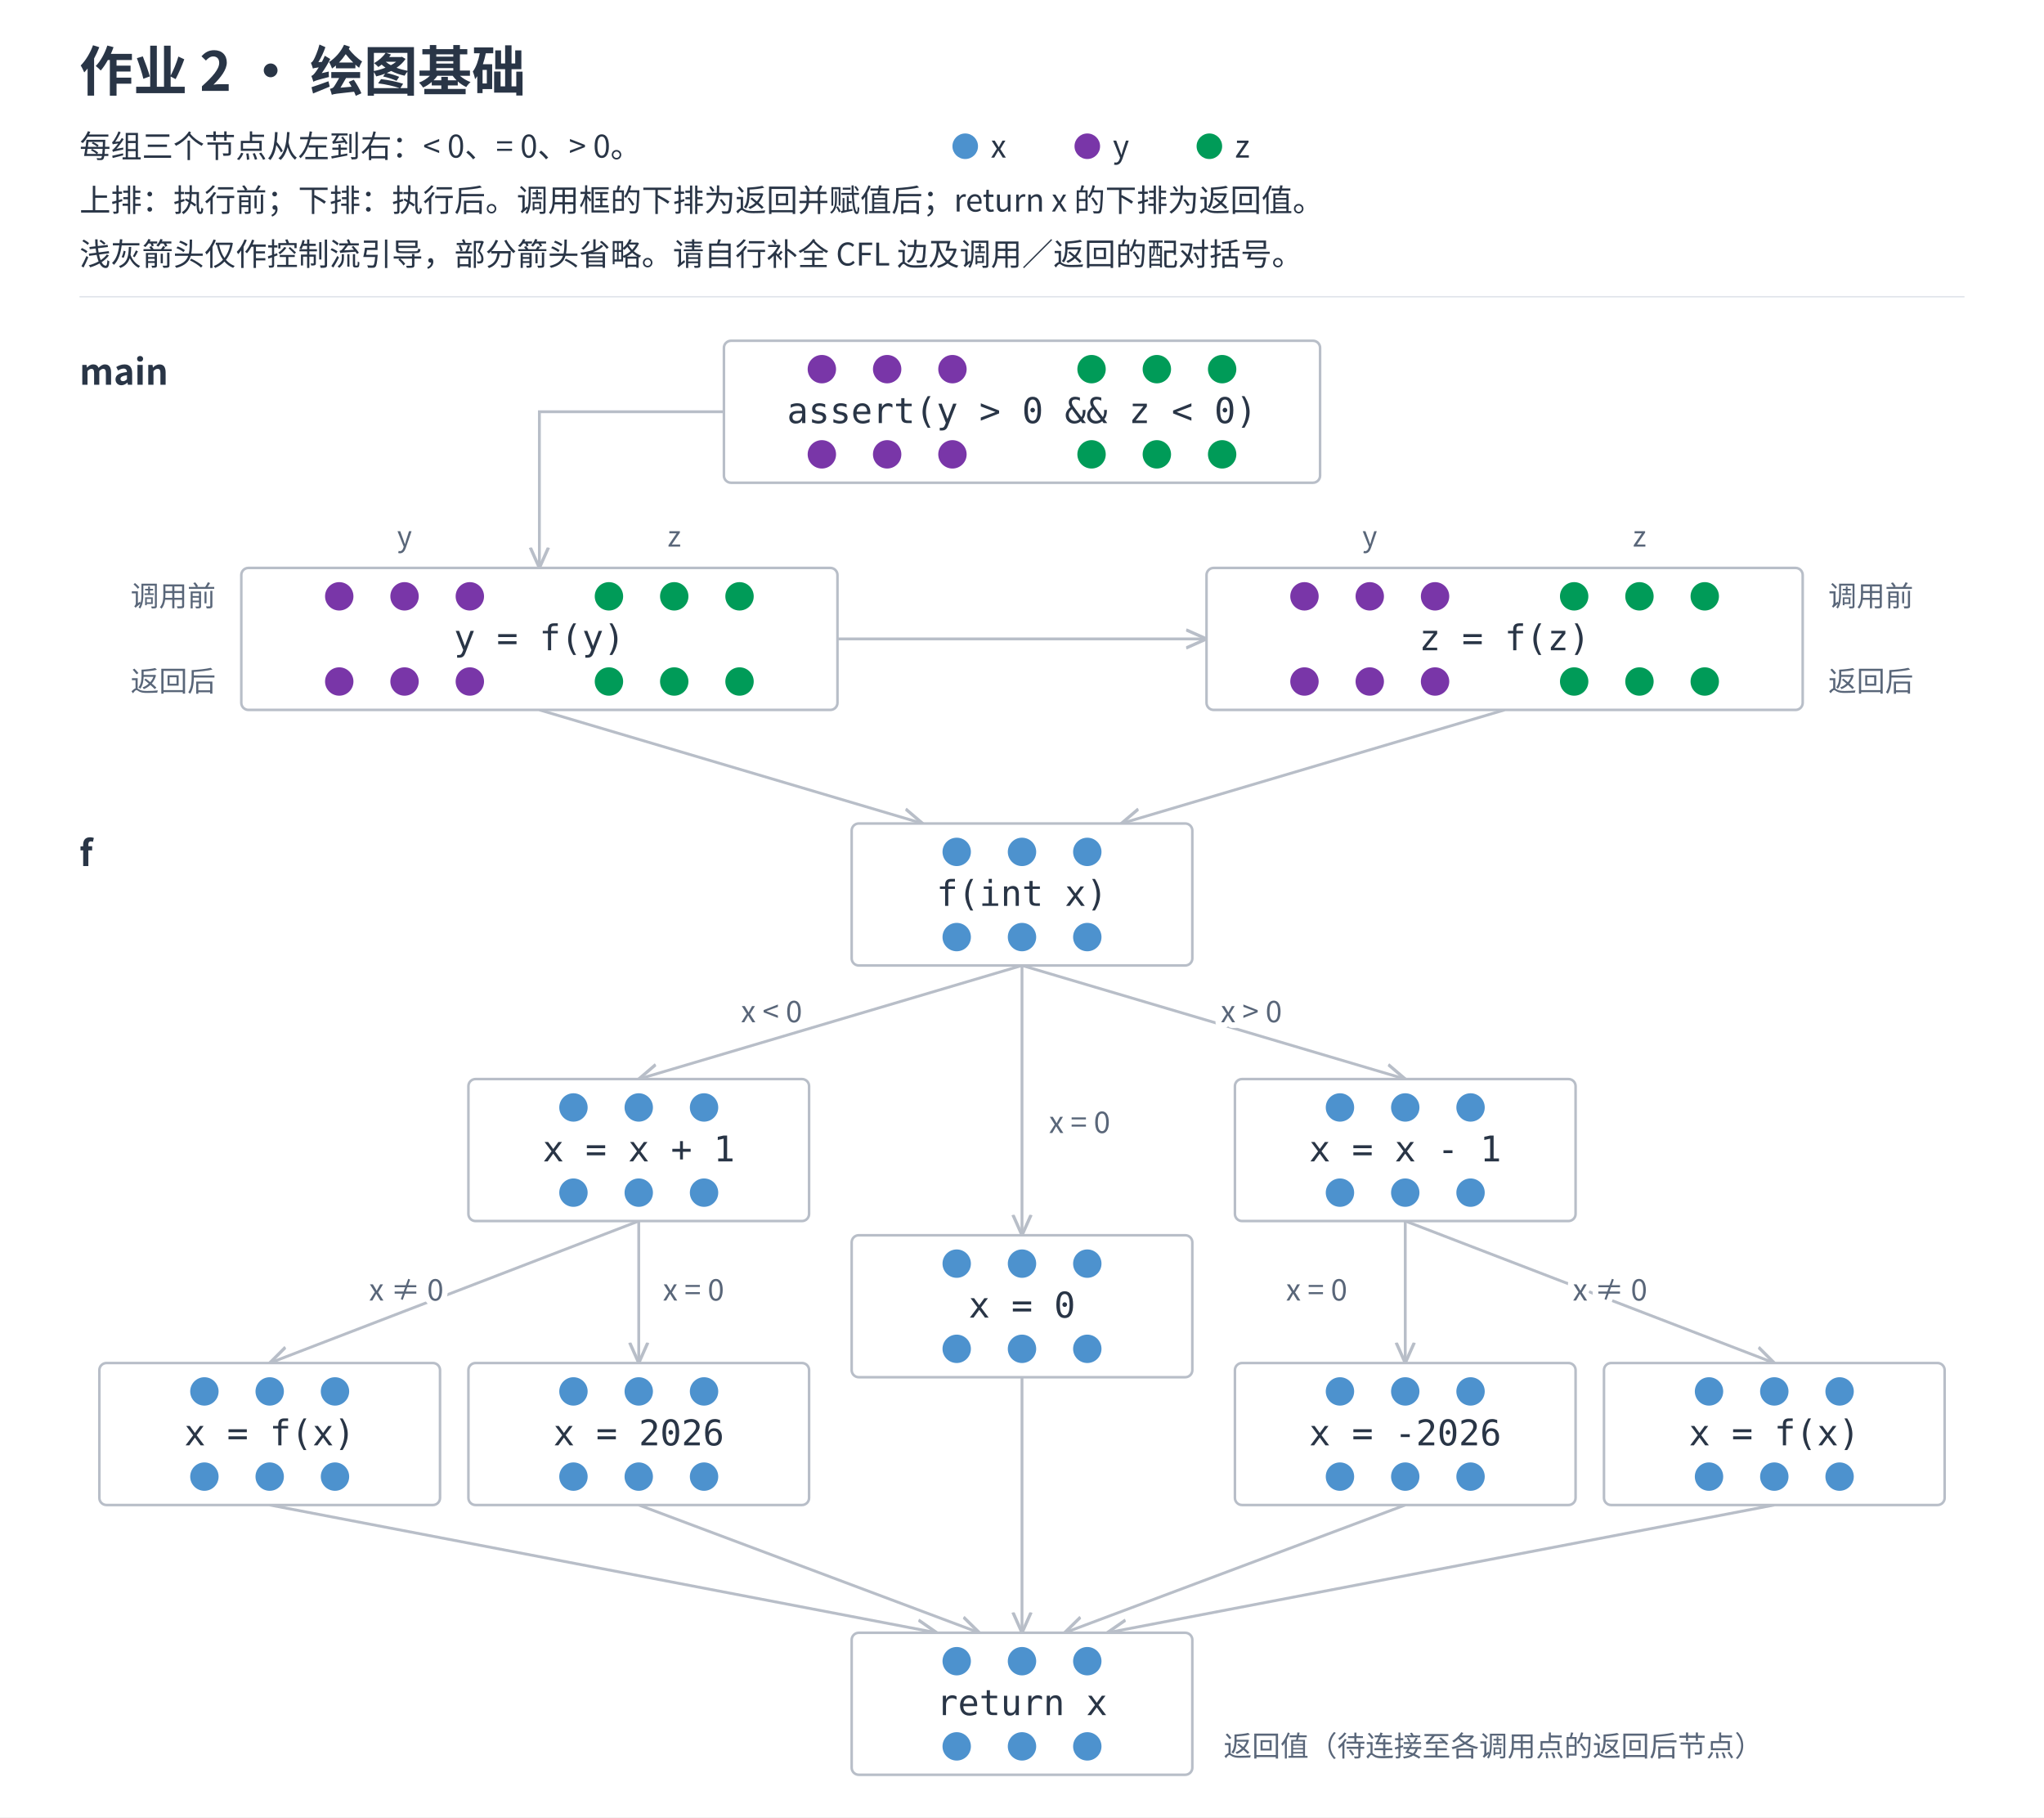
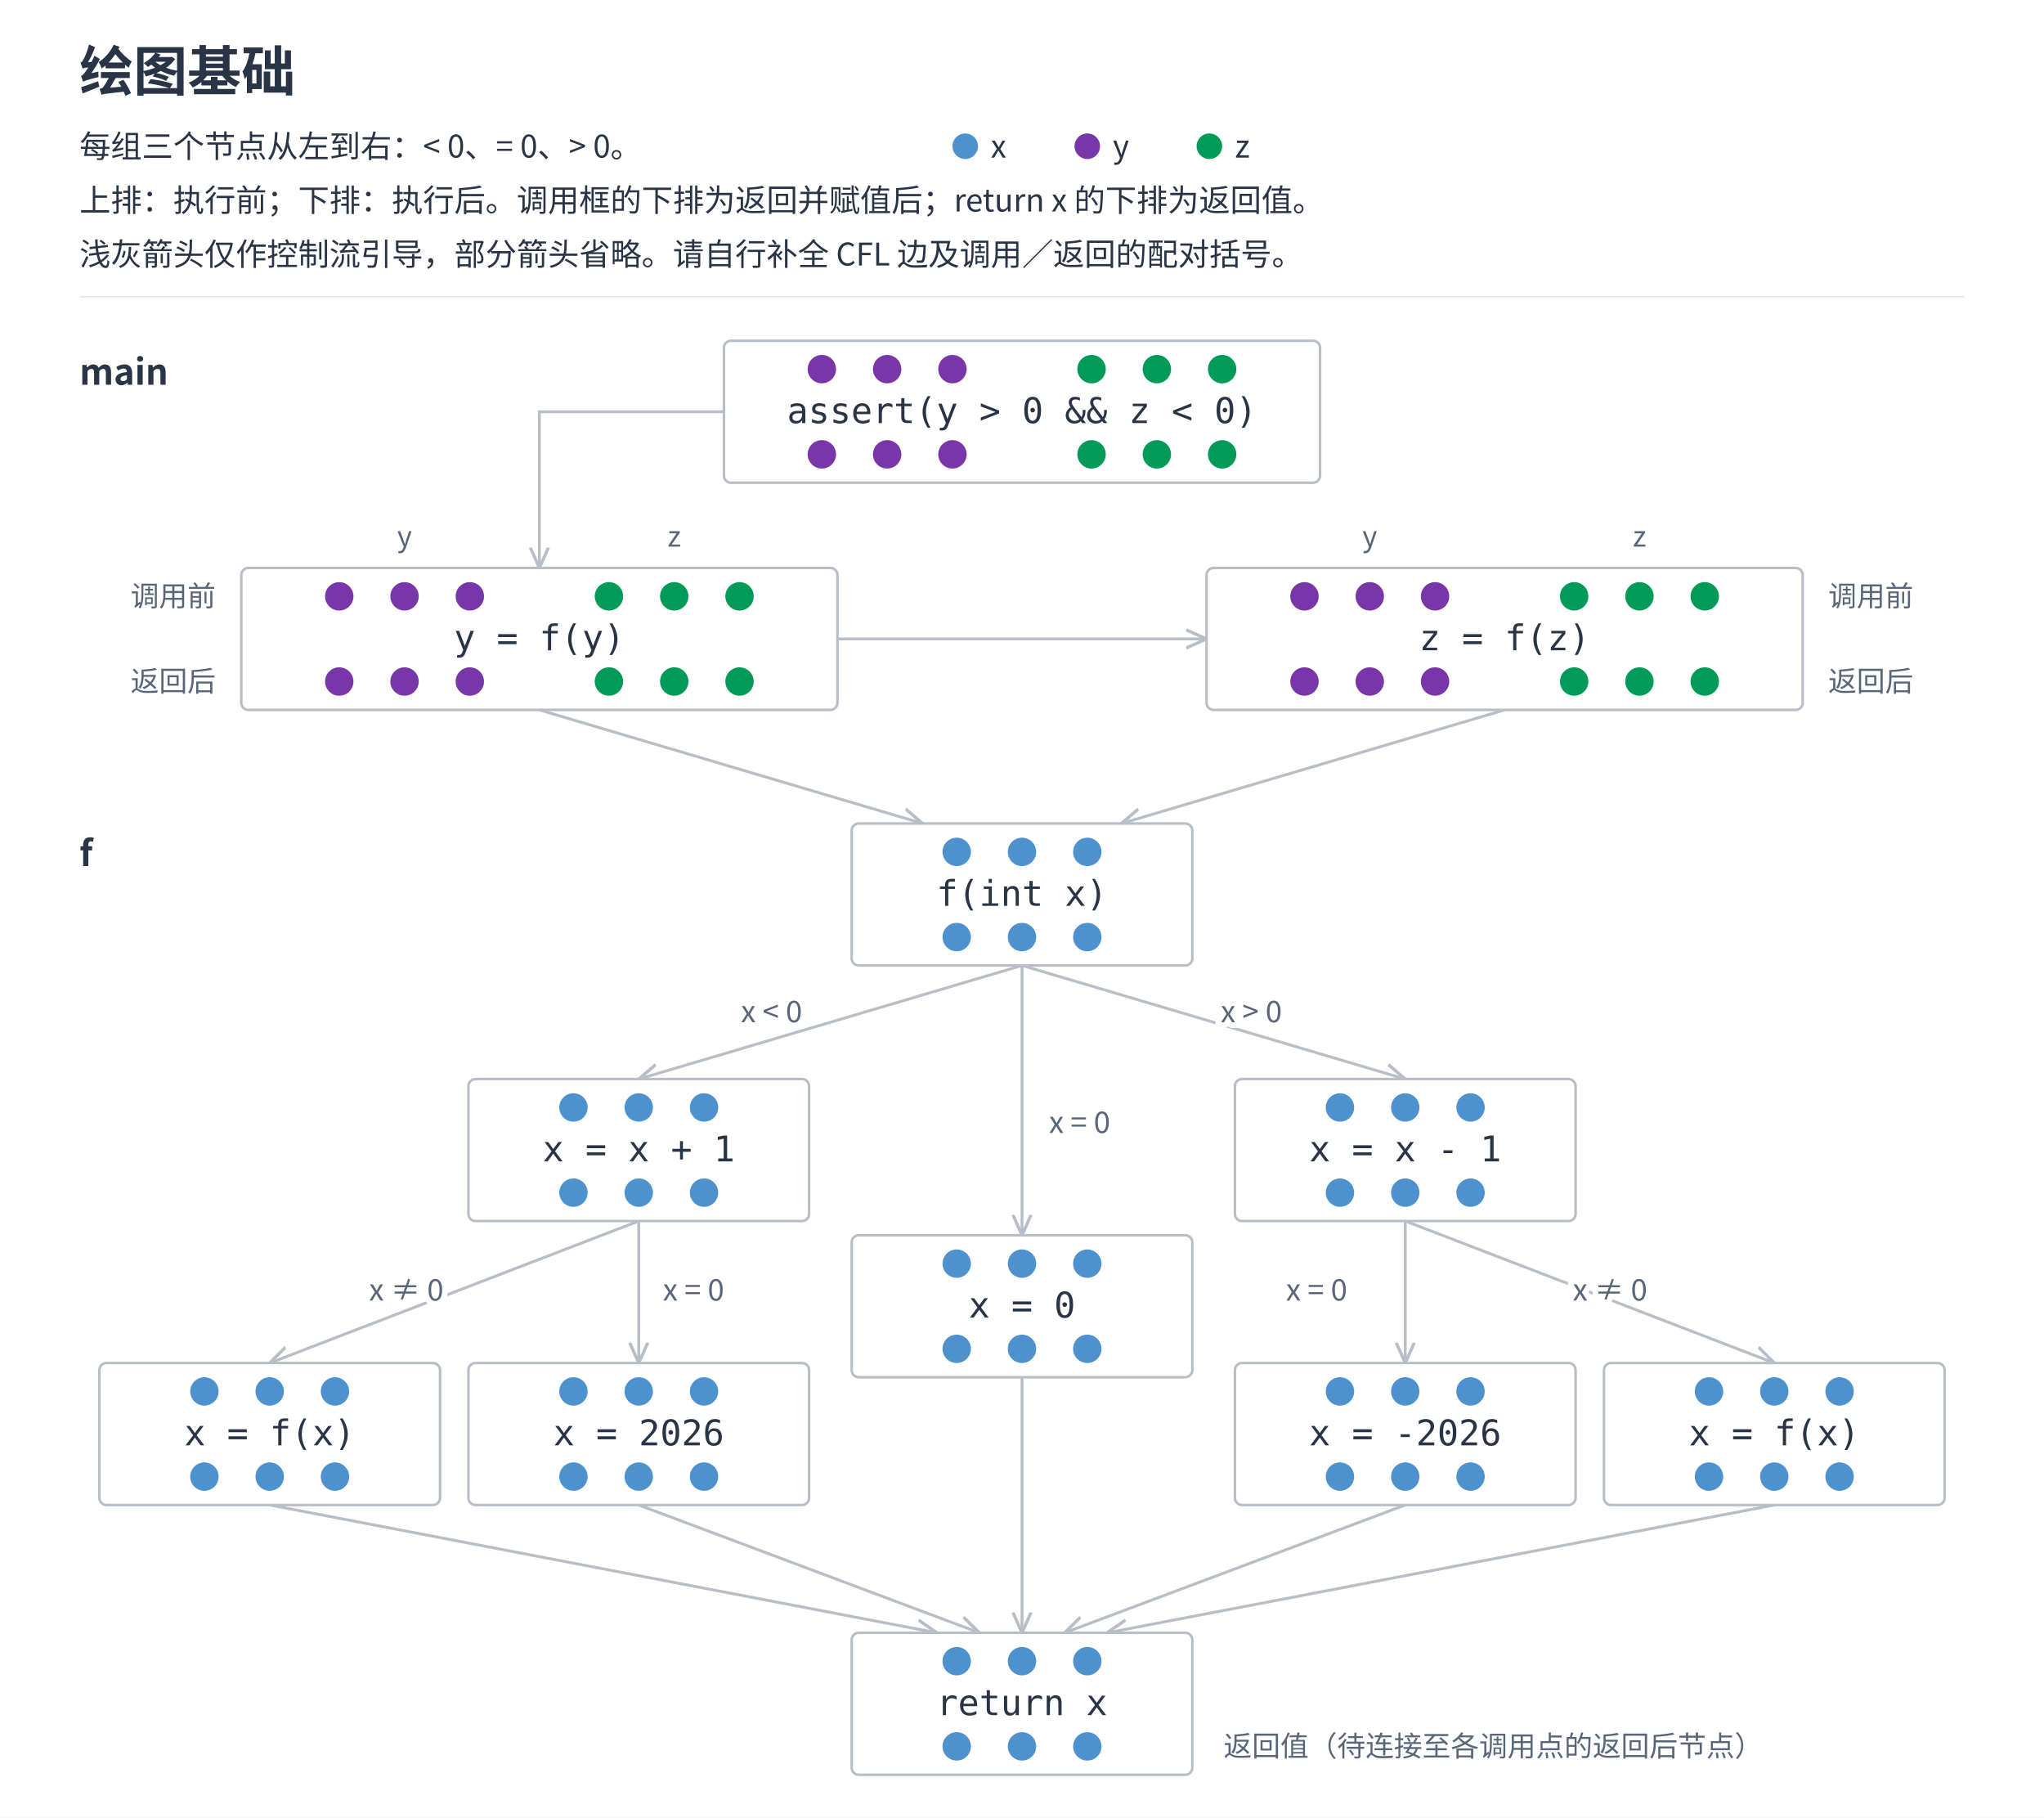
<svg xmlns="http://www.w3.org/2000/svg" width="1440" height="1280" viewBox="0 0 1440 1280" role="img" aria-labelledby="title desc">
  <defs>
    <marker id="arrow" viewBox="0 0 10 10" refX="9" refY="5" markerWidth="8" markerHeight="8" orient="auto-start-reverse">
      <path d="M 0 1 L 9 5 L 0 9" fill="none" stroke="#b8bec8" stroke-width="1.4" />
    </marker>
    <g id="signs">
      <circle cx="-46" cy="0" r="10" />
      <circle cx="0" cy="0" r="10" />
      <circle cx="46" cy="0" r="10" />
    </g>
    <style>
      text { font-family: 'Microsoft YaHei', 'Noto Sans CJK SC', sans-serif; fill: #293546; }
      .code { font-family: Consolas, 'DejaVu Sans Mono', monospace; font-size: 25px; text-anchor: middle; }
      .hint { font-size: 20px; fill: #596679; }
      .condition { font-size: 21px; fill: #596679; paint-order: stroke; stroke: white; stroke-width: 8px; stroke-linejoin: round; }
      .box { fill: white; stroke: #b8bec8; stroke-width: 1.8; }
      .flow { fill: none; stroke: #b8bec8; stroke-width: 2; marker-end: url(#arrow); }
      .x { fill: #4d92ce; }
      .y { fill: #7936a8; }
      .z { fill: #009b58; }
    </style>
  </defs>
  <rect width="1440" height="1280" fill="white" />
-   <text x="56" y="64" font-size="38" font-weight="700">作业 2 · 绘图基础</text>
+   <text x="56" y="64" font-size="38" font-weight="700">绘图基础</text>
  <text x="56" y="111" font-size="22">每组三个节点从左到右：&lt; 0、= 0、&gt; 0。</text>
  <circle cx="680" cy="103" r="9" class="x" />
  <text x="698" y="111" font-size="22">x</text>
  <circle cx="766" cy="103" r="9" class="y" />
  <text x="784" y="111" font-size="22">y</text>
  <circle cx="852" cy="103" r="9" class="z" />
  <text x="870" y="111" font-size="22">z</text>
  <text x="56" y="149" font-size="22">上排：执行前；下排：执行后。调用框的下排为返回并赋值后；return x 的下排为返回值。</text>
  <text x="56" y="187" font-size="22">浅灰箭头仅作控制流引导，部分箭头省略。请自行补全 CFL 边及调用／返回的配对括号。</text>
  <path d="M 56 209 H 1384" stroke="#e1e5eb" />
  <g class="flow">
    <path d="M 510 290 H 380 V 400" />
    <path d="M 590 450 H 850" />
    <path d="M 380 500 L 650 580" />
    <path d="M 1060 500 L 790 580" />
    <path d="M 720 680 L 450 760" />
    <path d="M 720 680 V 870" />
    <path d="M 720 680 L 990 760" />
    <path d="M 450 860 L 190 960" />
    <path d="M 450 860 V 960" />
    <path d="M 990 860 V 960" />
    <path d="M 990 860 L 1250 960" />
    <path d="M 190 1060 L 660 1150" />
    <path d="M 450 1060 L 690 1150" />
    <path d="M 720 970 V 1150" />
    <path d="M 990 1060 L 750 1150" />
    <path d="M 1250 1060 L 780 1150" />
  </g>
  <text x="56" y="271" font-size="25" font-weight="700">main</text>
  <g id="assert">
    <rect x="510" y="240" width="420" height="100" rx="5" class="box" />
    <use href="#signs" x="625" y="260" class="y" />
    <use href="#signs" x="815" y="260" class="z" />
    <text x="720" y="298" class="code">assert(y &gt; 0 &amp;&amp; z &lt; 0)</text>
    <use href="#signs" x="625" y="320" class="y" />
    <use href="#signs" x="815" y="320" class="z" />
  </g>
  <g id="call-y">
    <rect x="170" y="400" width="420" height="100" rx="5" class="box" />
    <text x="285" y="385" class="hint" text-anchor="middle">y</text>
    <text x="475" y="385" class="hint" text-anchor="middle">z</text>
    <text x="152" y="427" class="hint" text-anchor="end">调用前</text>
    <text x="152" y="487" class="hint" text-anchor="end">返回后</text>
    <use href="#signs" x="285" y="420" class="y" />
    <use href="#signs" x="475" y="420" class="z" />
    <text x="380" y="458" class="code">y = f(y)</text>
    <use href="#signs" x="285" y="480" class="y" />
    <use href="#signs" x="475" y="480" class="z" />
  </g>
  <g id="call-z">
    <rect x="850" y="400" width="420" height="100" rx="5" class="box" />
    <text x="965" y="385" class="hint" text-anchor="middle">y</text>
    <text x="1155" y="385" class="hint" text-anchor="middle">z</text>
    <text x="1288" y="427" class="hint">调用前</text>
    <text x="1288" y="487" class="hint">返回后</text>
    <use href="#signs" x="965" y="420" class="y" />
    <use href="#signs" x="1155" y="420" class="z" />
    <text x="1060" y="458" class="code">z = f(z)</text>
    <use href="#signs" x="965" y="480" class="y" />
    <use href="#signs" x="1155" y="480" class="z" />
  </g>
  <text x="56" y="610" font-size="25" font-weight="700">f</text>
  <g id="entry">
    <rect x="600" y="580" width="240" height="100" rx="5" class="box" />
    <use href="#signs" x="720" y="600" class="x" />
    <text x="720" y="638" class="code">f(int x)</text>
    <use href="#signs" x="720" y="660" class="x" />
  </g>
  <text x="522" y="720" class="condition">x &lt; 0</text>
  <text x="739" y="798" class="condition">x = 0</text>
  <text x="860" y="720" class="condition">x &gt; 0</text>
  <g id="increment">
    <rect x="330" y="760" width="240" height="100" rx="5" class="box" />
    <use href="#signs" x="450" y="780" class="x" />
    <text x="450" y="818" class="code">x = x + 1</text>
    <use href="#signs" x="450" y="840" class="x" />
  </g>
  <g id="decrement">
    <rect x="870" y="760" width="240" height="100" rx="5" class="box" />
    <use href="#signs" x="990" y="780" class="x" />
    <text x="990" y="818" class="code">x = x - 1</text>
    <use href="#signs" x="990" y="840" class="x" />
  </g>
  <g id="zero">
    <rect x="600" y="870" width="240" height="100" rx="5" class="box" />
    <use href="#signs" x="720" y="890" class="x" />
    <text x="720" y="928" class="code">x = 0</text>
    <use href="#signs" x="720" y="950" class="x" />
  </g>
  <text x="260" y="916" class="condition">x ≠ 0</text>
  <text x="467" y="916" class="condition">x = 0</text>
  <text x="906" y="916" class="condition">x = 0</text>
  <text x="1108" y="916" class="condition">x ≠ 0</text>
  <g id="recursive-negative">
    <rect x="70" y="960" width="240" height="100" rx="5" class="box" />
    <use href="#signs" x="190" y="980" class="x" />
    <text x="190" y="1018" class="code">x = f(x)</text>
    <use href="#signs" x="190" y="1040" class="x" />
  </g>
  <g id="positive-constant">
    <rect x="330" y="960" width="240" height="100" rx="5" class="box" />
    <use href="#signs" x="450" y="980" class="x" />
    <text x="450" y="1018" class="code">x = 2026</text>
    <use href="#signs" x="450" y="1040" class="x" />
  </g>
  <g id="negative-constant">
    <rect x="870" y="960" width="240" height="100" rx="5" class="box" />
    <use href="#signs" x="990" y="980" class="x" />
    <text x="990" y="1018" class="code">x = -2026</text>
    <use href="#signs" x="990" y="1040" class="x" />
  </g>
  <g id="recursive-positive">
    <rect x="1130" y="960" width="240" height="100" rx="5" class="box" />
    <use href="#signs" x="1250" y="980" class="x" />
    <text x="1250" y="1018" class="code">x = f(x)</text>
    <use href="#signs" x="1250" y="1040" class="x" />
  </g>
  <g id="return">
    <rect x="600" y="1150" width="240" height="100" rx="5" class="box" />
    <use href="#signs" x="720" y="1170" class="x" />
    <text x="720" y="1208" class="code">return x</text>
    <use href="#signs" x="720" y="1230" class="x" />
    <text x="862" y="1237" class="hint">返回值（待连接至各调用点的返回后节点）</text>
  </g>
</svg>
